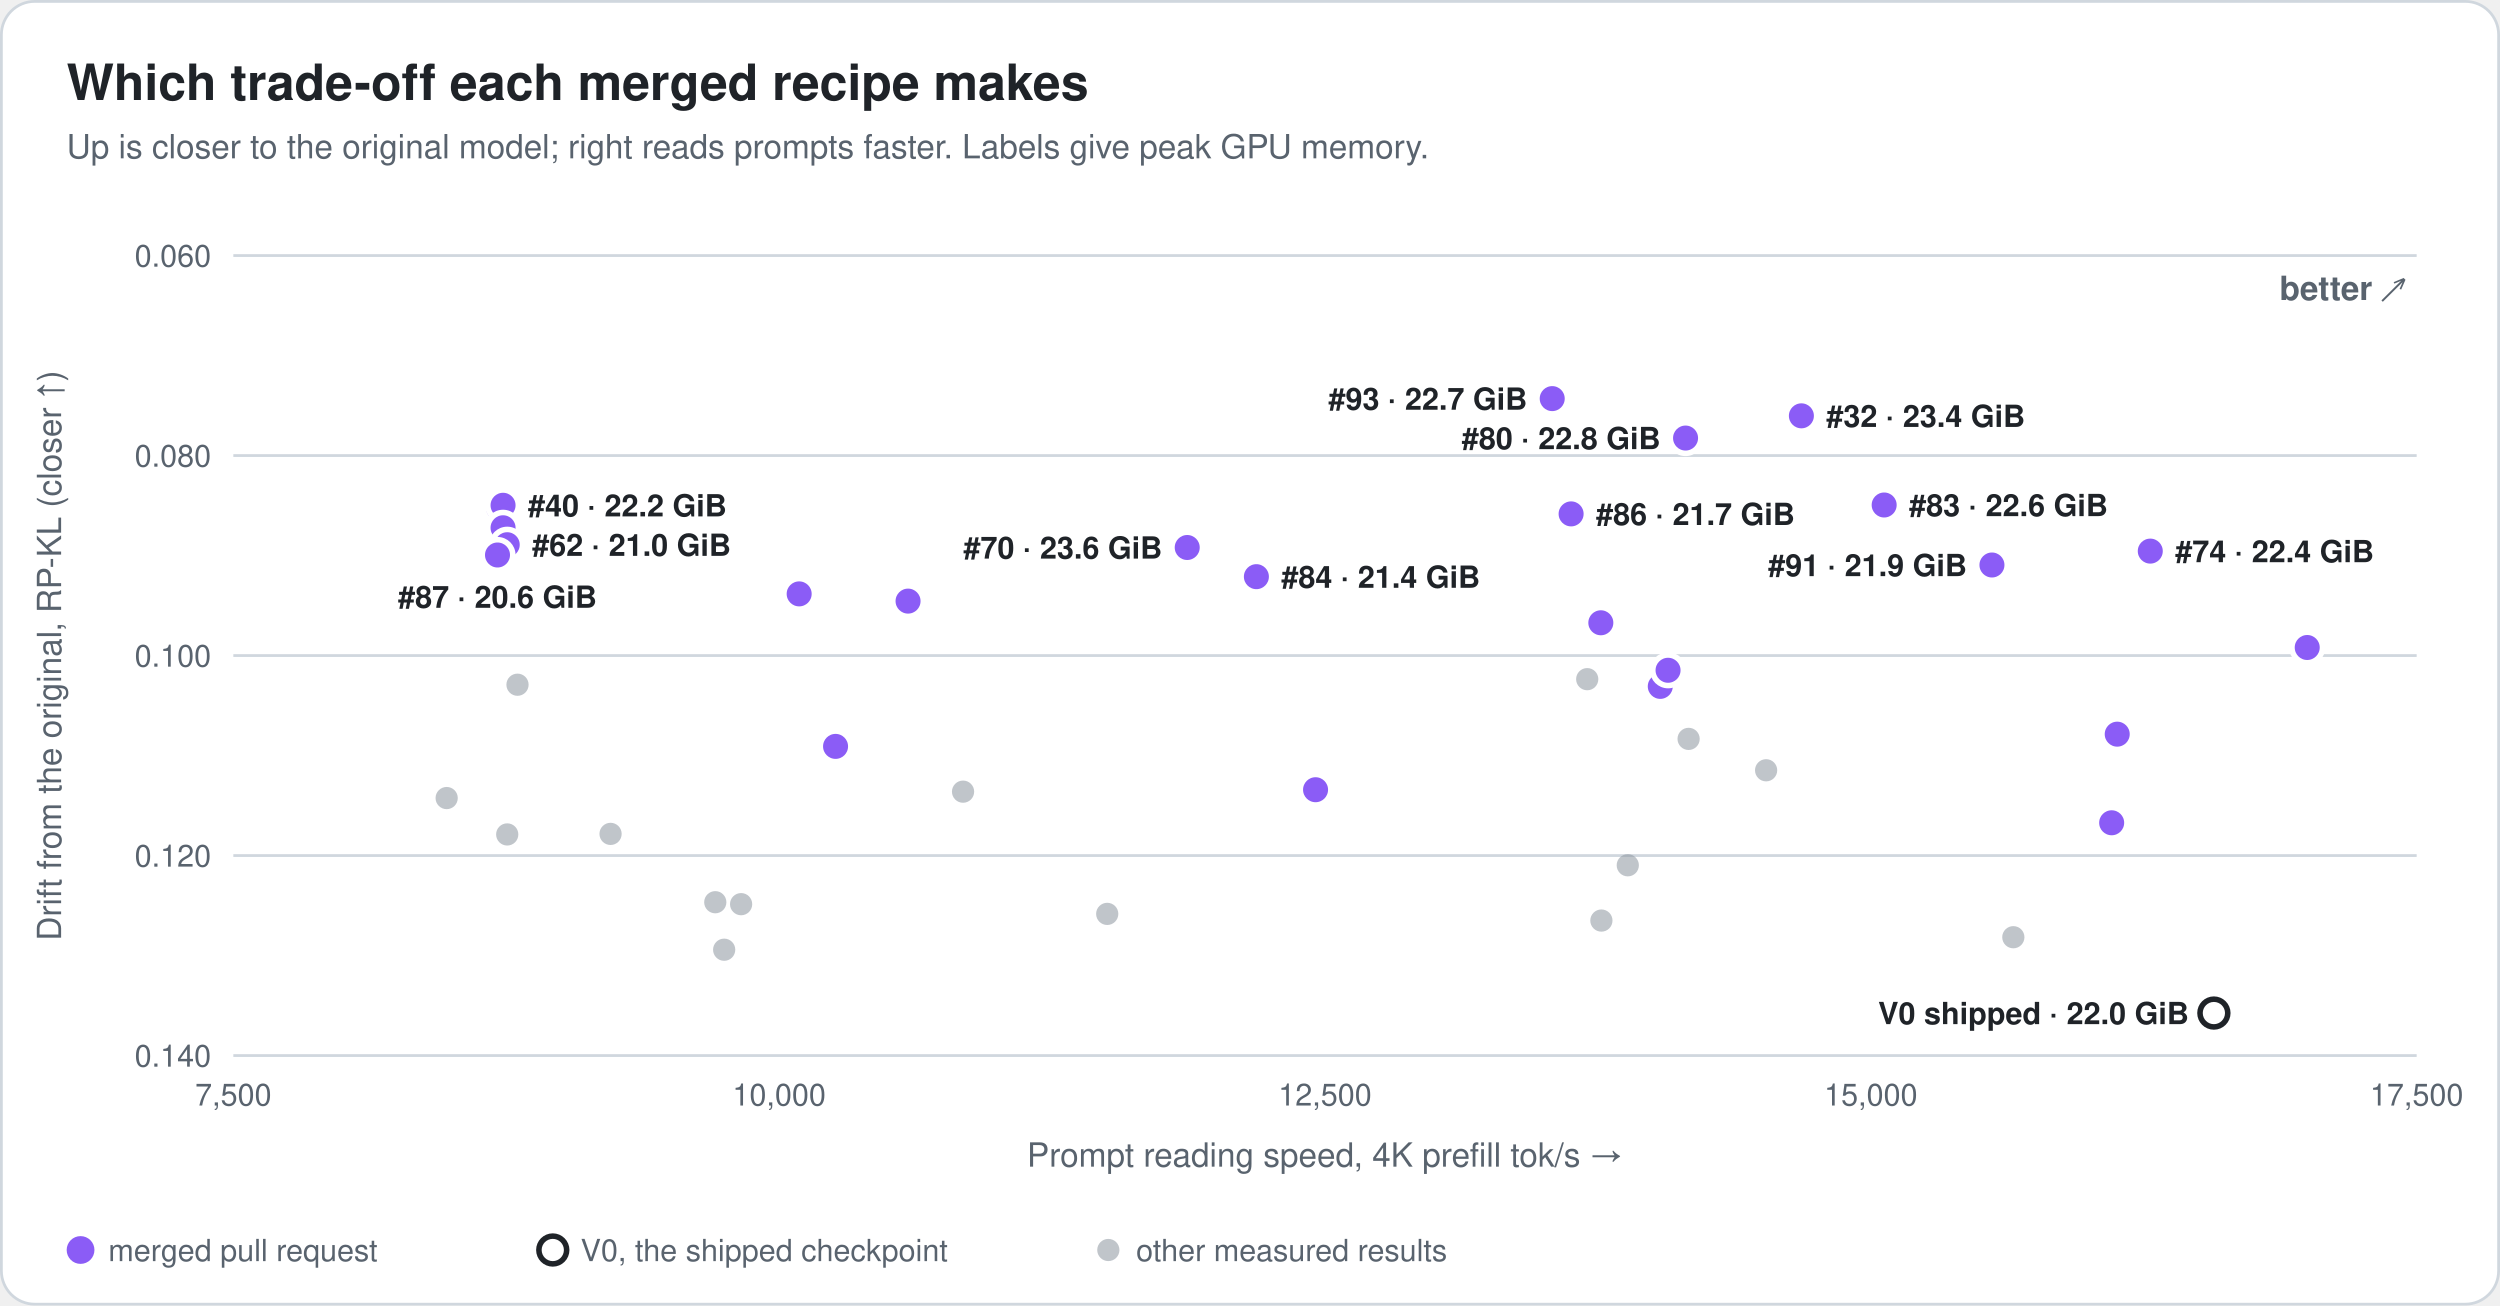
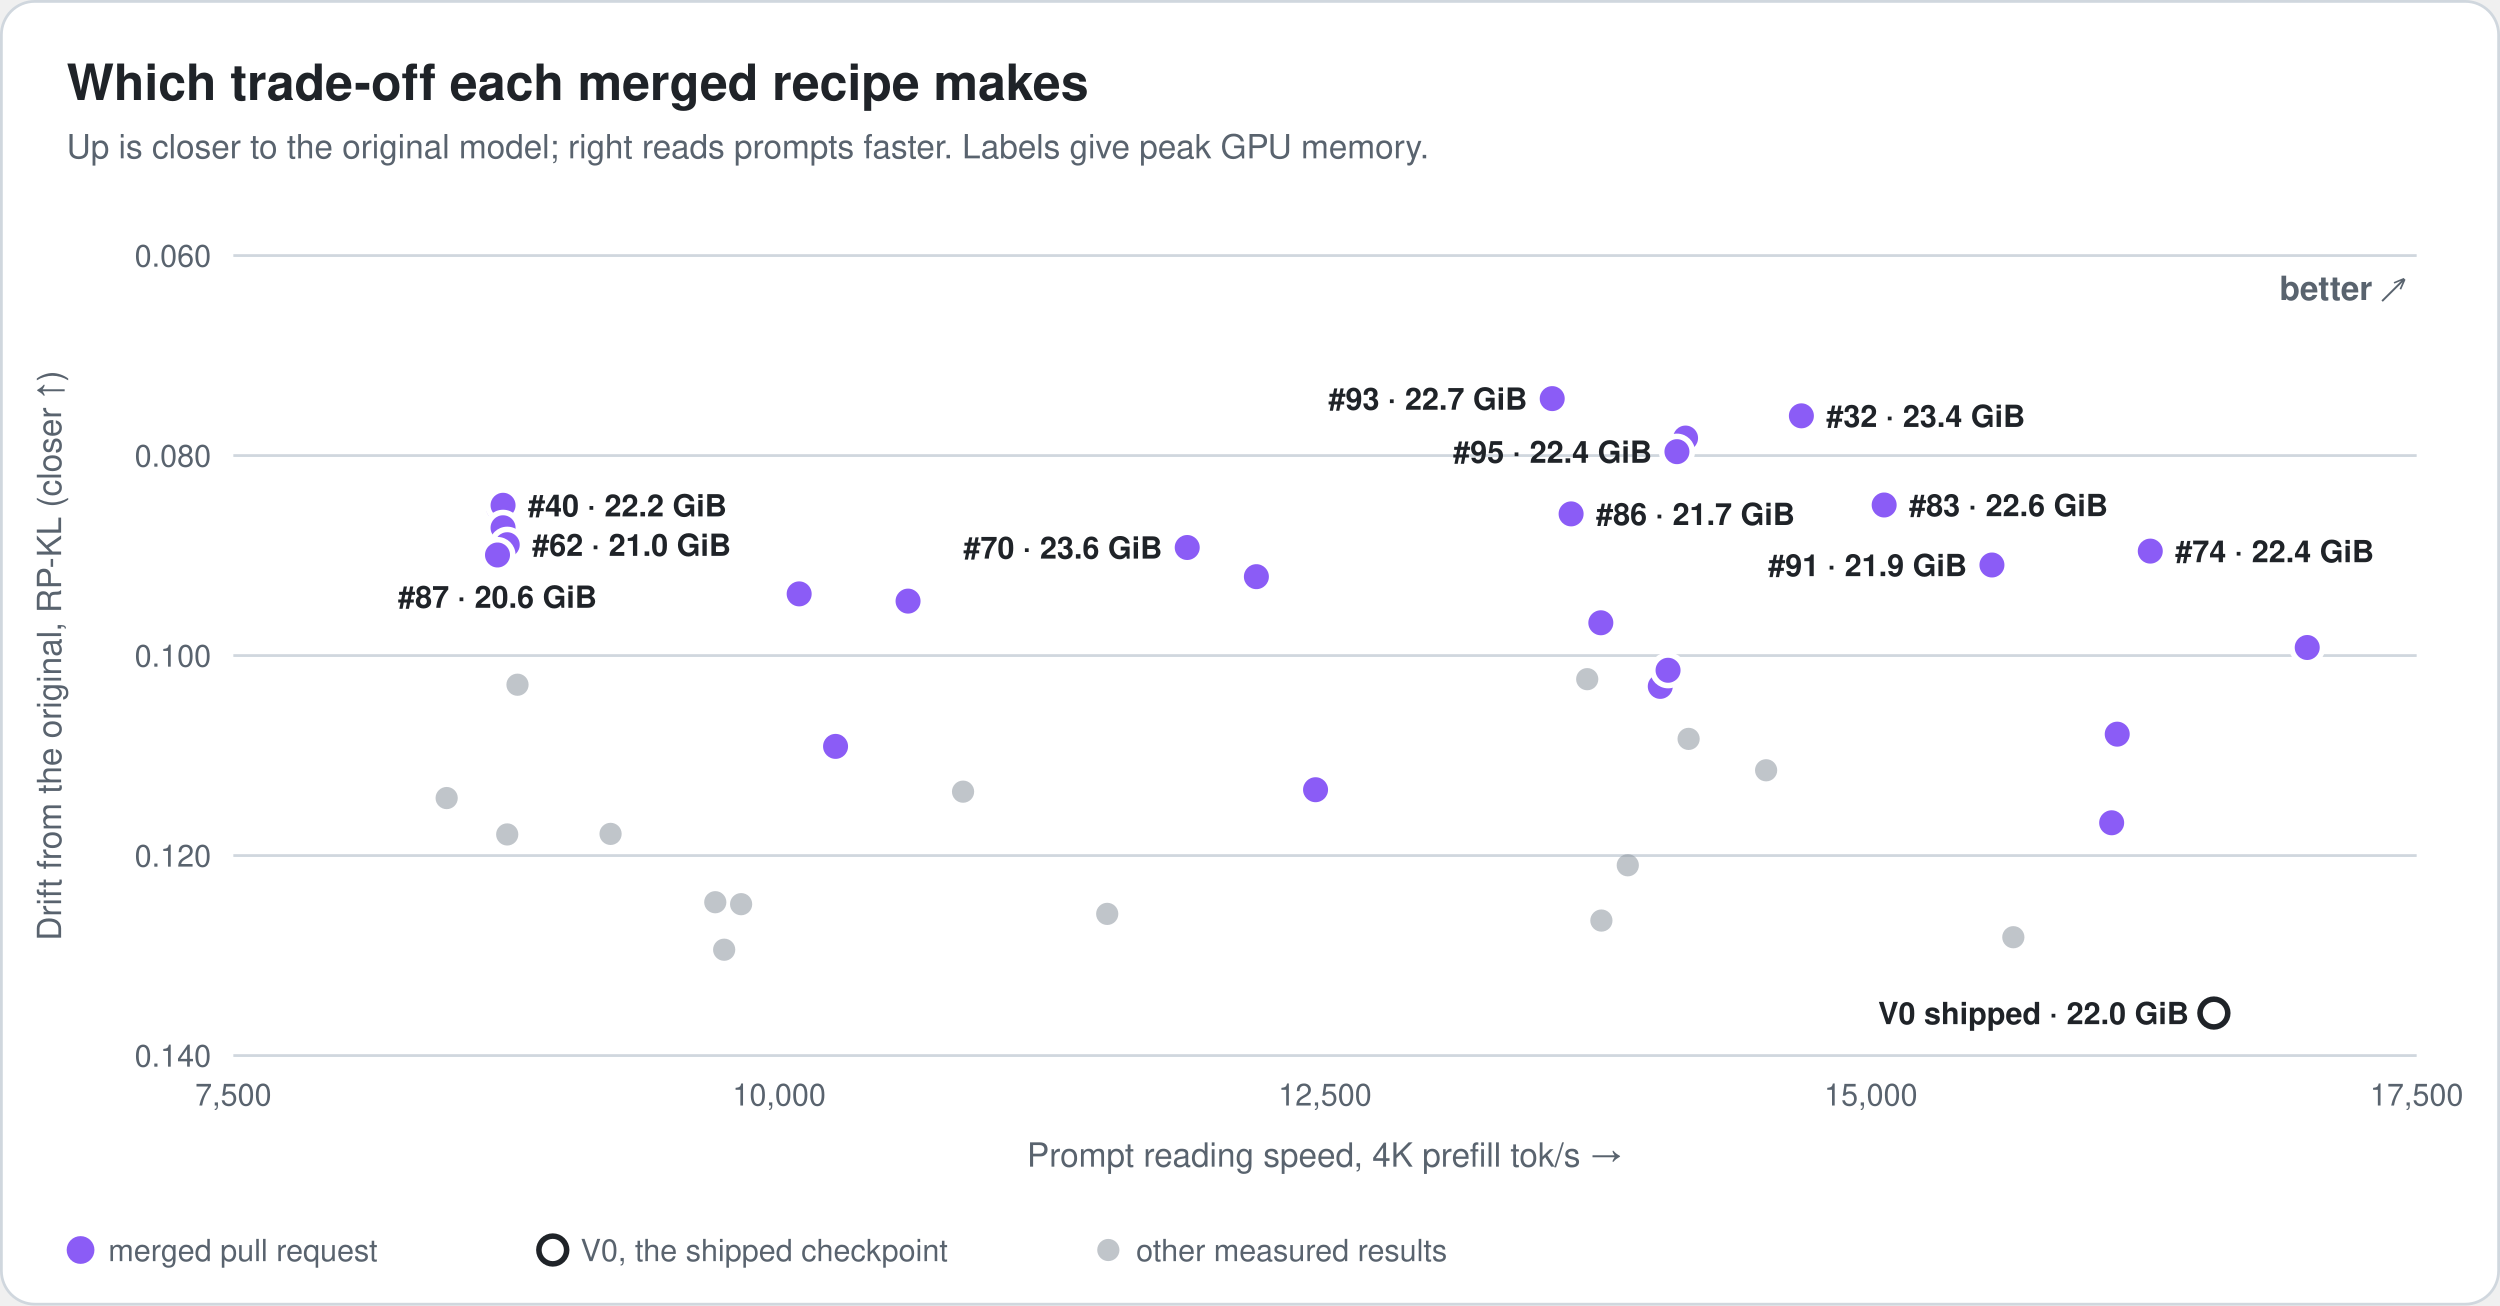
- <svg xmlns="http://www.w3.org/2000/svg" width="900" height="470" viewBox="0 0 900 470" font-family="-apple-system,BlinkMacSystemFont,'Segoe UI',Helvetica,Arial,sans-serif" role="img" aria-label="Trade-offs of 24 merged recipes against the shipped checkpoint">
+ <svg xmlns="http://www.w3.org/2000/svg" width="900" height="470" viewBox="0 0 900 470" font-family="-apple-system,BlinkMacSystemFont,'Segoe UI',Helvetica,Arial,sans-serif" role="img" aria-label="Trade-offs of 25 merged recipes against the shipped checkpoint">
  <style>
.bg{fill:#ffffff;stroke:#d0d7de}.t{fill:#1f2328}.m{fill:#59636e}.rule{stroke:#d0d7de}.ring{stroke:#ffffff}
.acc{fill:#8b5cf6}.accl{stroke:#8b5cf6}.wash{fill:#8b5cf6;fill-opacity:.1}.gry{fill:#8c959f}.rej{fill:#d03b3b}.track{fill:#eaeef2}.tk{stroke:#1f2328}
@media (prefers-color-scheme: dark){
.bg{fill:#0d1117;stroke:#30363d}.t{fill:#e6edf3}.m{fill:#9198a1}.rule{stroke:#30363d}.ring{stroke:#0d1117}
.acc{fill:#9a75f8}.accl{stroke:#9a75f8}.wash{fill:#9a75f8;fill-opacity:.14}.gry{fill:#9198a1}.rej{fill:#e5534b}.track{fill:#21262d}.tk{stroke:#e6edf3}}
</style>
  <rect class="bg" x="0.5" y="0.5" width="899" height="469" rx="12" />
  <text x="24.0" y="36.0" class="t" font-size="18" font-weight="600" text-anchor="start">Which trade-off each merged recipe makes</text>
  <text x="24.0" y="57.0" class="m" font-size="12" font-weight="400" text-anchor="start">Up is closer to the original model; right reads prompts faster. Labels give peak GPU memory.</text>
  <line class="rule" x1="84" x2="870" y1="92.0" y2="92.0" stroke-width="1" />
  <text x="76.0" y="96.0" class="m" font-size="11" font-weight="400" text-anchor="end">0.060</text>
  <line class="rule" x1="84" x2="870" y1="164.0" y2="164.0" stroke-width="1" />
  <text x="76.0" y="168.0" class="m" font-size="11" font-weight="400" text-anchor="end">0.080</text>
  <line class="rule" x1="84" x2="870" y1="236.0" y2="236.0" stroke-width="1" />
  <text x="76.0" y="240.0" class="m" font-size="11" font-weight="400" text-anchor="end">0.100</text>
  <line class="rule" x1="84" x2="870" y1="308.0" y2="308.0" stroke-width="1" />
  <text x="76.0" y="312.0" class="m" font-size="11" font-weight="400" text-anchor="end">0.120</text>
  <line class="rule" x1="84" x2="870" y1="380.0" y2="380.0" stroke-width="1" />
  <text x="76.0" y="384.0" class="m" font-size="11" font-weight="400" text-anchor="end">0.140</text>
  <text x="84.0" y="398.0" class="m" font-size="11" font-weight="400" text-anchor="middle">7,500</text>
  <text x="280.5" y="398.0" class="m" font-size="11" font-weight="400" text-anchor="middle">10,000</text>
  <text x="477.0" y="398.0" class="m" font-size="11" font-weight="400" text-anchor="middle">12,500</text>
  <text x="673.5" y="398.0" class="m" font-size="11" font-weight="400" text-anchor="middle">15,000</text>
  <text x="870.0" y="398.0" class="m" font-size="11" font-weight="400" text-anchor="middle">17,500</text>
  <text x="477.0" y="420.0" class="m" font-size="12" font-weight="400" text-anchor="middle">Prompt reading speed, 4K prefill tok/s →</text>
  <text x="22" y="236.0" class="m" font-size="12" text-anchor="middle" transform="rotate(-90 22 236.0)">Drift from the original, RP-KL (closer ↑)</text>
  <text x="866.0" y="108.0" class="m" font-size="12" font-weight="600" text-anchor="end">better ↗</text>
  <circle class="gry" cx="160.8" cy="287.3" r="4" opacity=".55" />
  <circle class="gry" cx="571.4" cy="244.5" r="4" opacity=".55" />
  <circle class="gry" cx="576.5" cy="331.4" r="4" opacity=".55" />
  <circle class="gry" cx="724.8" cy="337.4" r="4" opacity=".55" />
  <circle class="gry" cx="260.7" cy="341.9" r="4" opacity=".55" />
  <circle class="gry" cx="257.5" cy="324.8" r="4" opacity=".55" />
  <circle class="gry" cx="182.6" cy="300.4" r="4" opacity=".55" />
  <circle class="gry" cx="346.7" cy="285.0" r="4" opacity=".55" />
  <circle class="gry" cx="607.9" cy="266.0" r="4" opacity=".55" />
  <circle class="gry" cx="398.6" cy="329.0" r="4" opacity=".55" />
  <circle class="gry" cx="186.3" cy="246.5" r="4" opacity=".55" />
  <circle class="gry" cx="586.0" cy="311.5" r="4" opacity=".55" />
  <circle class="gry" cx="635.8" cy="277.3" r="4" opacity=".55" />
  <circle class="gry" cx="219.8" cy="300.2" r="4" opacity=".55" />
  <circle class="gry" cx="266.8" cy="325.5" r="4" opacity=".55" />
  <circle class="tk" cx="797.0" cy="364.7" r="5" fill="none" stroke-width="2" />
  <circle class="acc ring" cx="452.3" cy="207.6" r="5.5" stroke-width="2" />
  <circle class="acc ring" cx="473.6" cy="284.3" r="5.5" stroke-width="2" />
  <circle class="acc ring" cx="300.8" cy="268.7" r="5.5" stroke-width="2" />
  <circle class="acc ring" cx="576.3" cy="224.2" r="5.5" stroke-width="2" />
  <circle class="acc ring" cx="760.2" cy="296.2" r="5.5" stroke-width="2" />
  <circle class="acc ring" cx="762.2" cy="264.3" r="5.5" stroke-width="2" />
  <circle class="acc ring" cx="179.5" cy="182.9" r="5.5" stroke-width="2" />
  <circle class="acc ring" cx="181.1" cy="181.9" r="5.5" stroke-width="2" />
  <circle class="acc ring" cx="287.7" cy="213.8" r="5.5" stroke-width="2" />
  <circle class="acc ring" cx="181.1" cy="190.0" r="5.5" stroke-width="2" />
  <circle class="acc ring" cx="648.5" cy="149.7" r="5.5" stroke-width="2" />
  <circle class="acc ring" cx="427.4" cy="197.1" r="5.5" stroke-width="2" />
  <circle class="acc ring" cx="182.6" cy="196.1" r="5.5" stroke-width="2" />
  <circle class="acc ring" cx="597.7" cy="247.1" r="5.5" stroke-width="2" />
  <circle class="acc ring" cx="326.9" cy="216.4" r="5.5" stroke-width="2" />
  <circle class="acc ring" cx="600.5" cy="241.3" r="5.5" stroke-width="2" />
  <circle class="acc ring" cx="830.6" cy="233.1" r="5.5" stroke-width="2" />
  <circle class="acc ring" cx="717.1" cy="203.4" r="5.5" stroke-width="2" />
  <circle class="acc ring" cx="774.1" cy="198.4" r="5.5" stroke-width="2" />
  <circle class="acc ring" cx="558.8" cy="143.5" r="5.5" stroke-width="2" />
  <circle class="acc ring" cx="606.8" cy="157.7" r="5.5" stroke-width="2" />
+   <circle class="acc ring" cx="603.7" cy="162.6" r="5.5" stroke-width="2" />
  <circle class="acc ring" cx="678.3" cy="181.8" r="5.5" stroke-width="2" />
  <circle class="acc ring" cx="565.6" cy="185.0" r="5.5" stroke-width="2" />
  <circle class="acc ring" cx="179.1" cy="199.8" r="5.5" stroke-width="2" />
  <text x="788.0" y="368.7" class="t" font-size="11" font-weight="600" text-anchor="end">V0 shipped · 22.0 GiB</text>
  <text x="549.8" y="147.5" class="t" font-size="11" font-weight="600" text-anchor="end">#93 · 22.7 GiB</text>
  <text x="657.5" y="153.7" class="t" font-size="11" font-weight="600" text-anchor="start">#32 · 23.4 GiB</text>
-   <text x="597.8" y="161.7" class="t" font-size="11" font-weight="600" text-anchor="end">#80 · 22.8 GiB</text>
+   <text x="594.7" y="166.6" class="t" font-size="11" font-weight="600" text-anchor="end">#95 · 22.4 GiB</text>
  <text x="687.3" y="185.8" class="t" font-size="11" font-weight="600" text-anchor="start">#83 · 22.6 GiB</text>
  <text x="190.1" y="185.9" class="t" font-size="11" font-weight="600" text-anchor="start">#40 · 22.2 GiB</text>
  <text x="574.6" y="189.0" class="t" font-size="11" font-weight="600" text-anchor="start">#86 · 21.7 GiB</text>
  <text x="191.6" y="200.1" class="t" font-size="11" font-weight="600" text-anchor="start">#62 · 21.0 GiB</text>
  <text x="418.4" y="201.1" class="t" font-size="11" font-weight="600" text-anchor="end">#70 · 23.6 GiB</text>
  <text x="783.1" y="202.4" class="t" font-size="11" font-weight="600" text-anchor="start">#74 · 22.4 GiB</text>
  <text x="179.1" y="218.8" class="t" font-size="11" font-weight="600" text-anchor="middle">#87 · 20.6 GiB</text>
  <text x="708.1" y="207.4" class="t" font-size="11" font-weight="600" text-anchor="end">#91 · 21.9 GiB</text>
-   <text x="461.3" y="211.6" class="t" font-size="11" font-weight="600" text-anchor="start">#84 · 21.4 GiB</text>
  <circle class="acc" cx="29" cy="450" r="5" />
  <text x="39.0" y="454.0" class="m" font-size="11" font-weight="400" text-anchor="start">merged pull request</text>
  <circle class="tk" cx="199" cy="450" r="5" fill="none" stroke-width="2" />
  <text x="209.0" y="454.0" class="m" font-size="11" font-weight="400" text-anchor="start">V0, the shipped checkpoint</text>
  <circle class="gry" cx="399" cy="450" r="4" opacity=".55" />
  <text x="409.0" y="454.0" class="m" font-size="11" font-weight="400" text-anchor="start">other measured results</text>
</svg>
